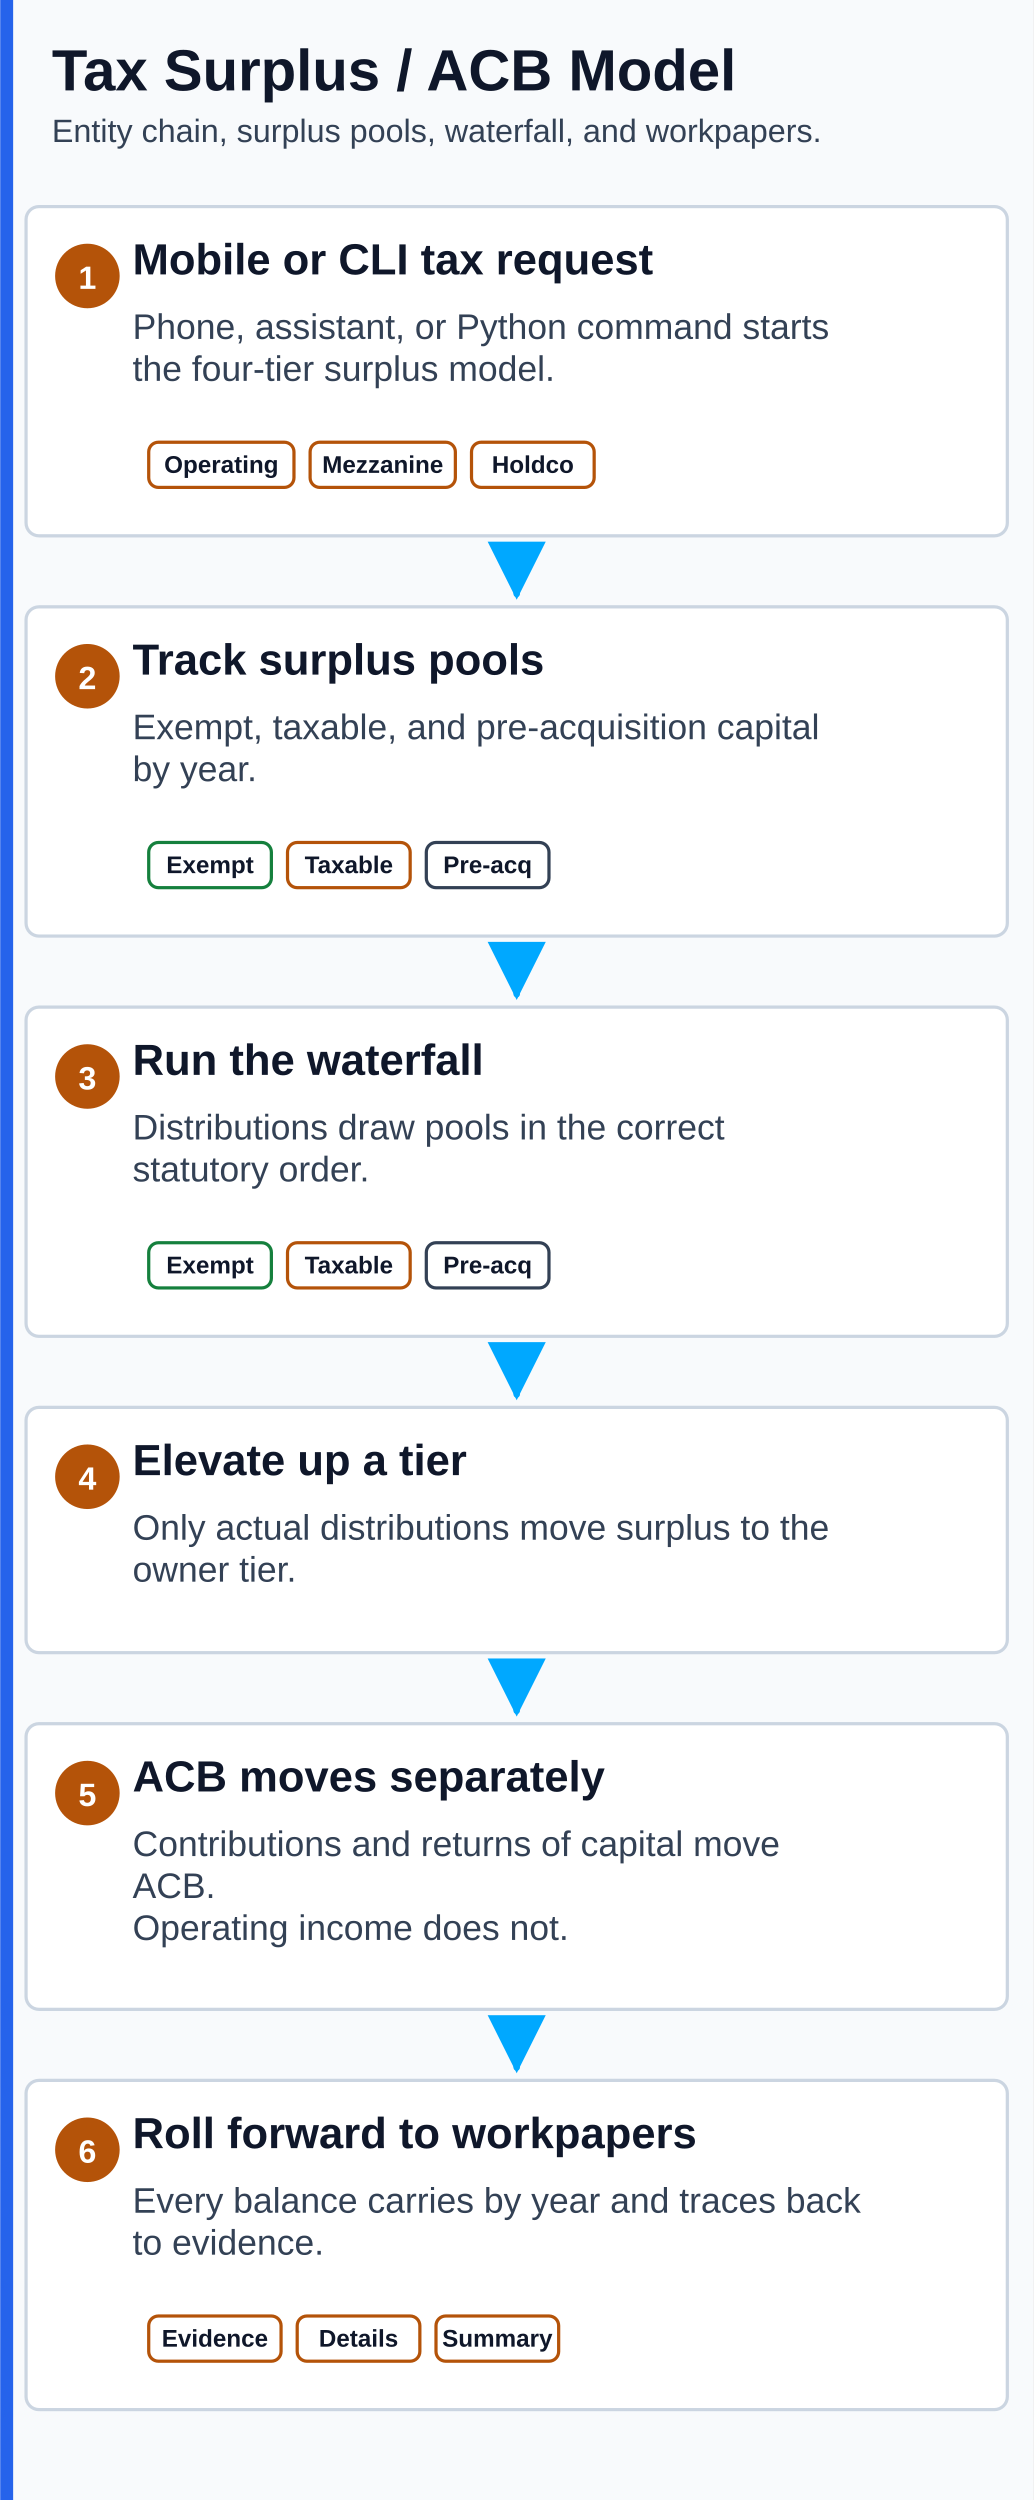
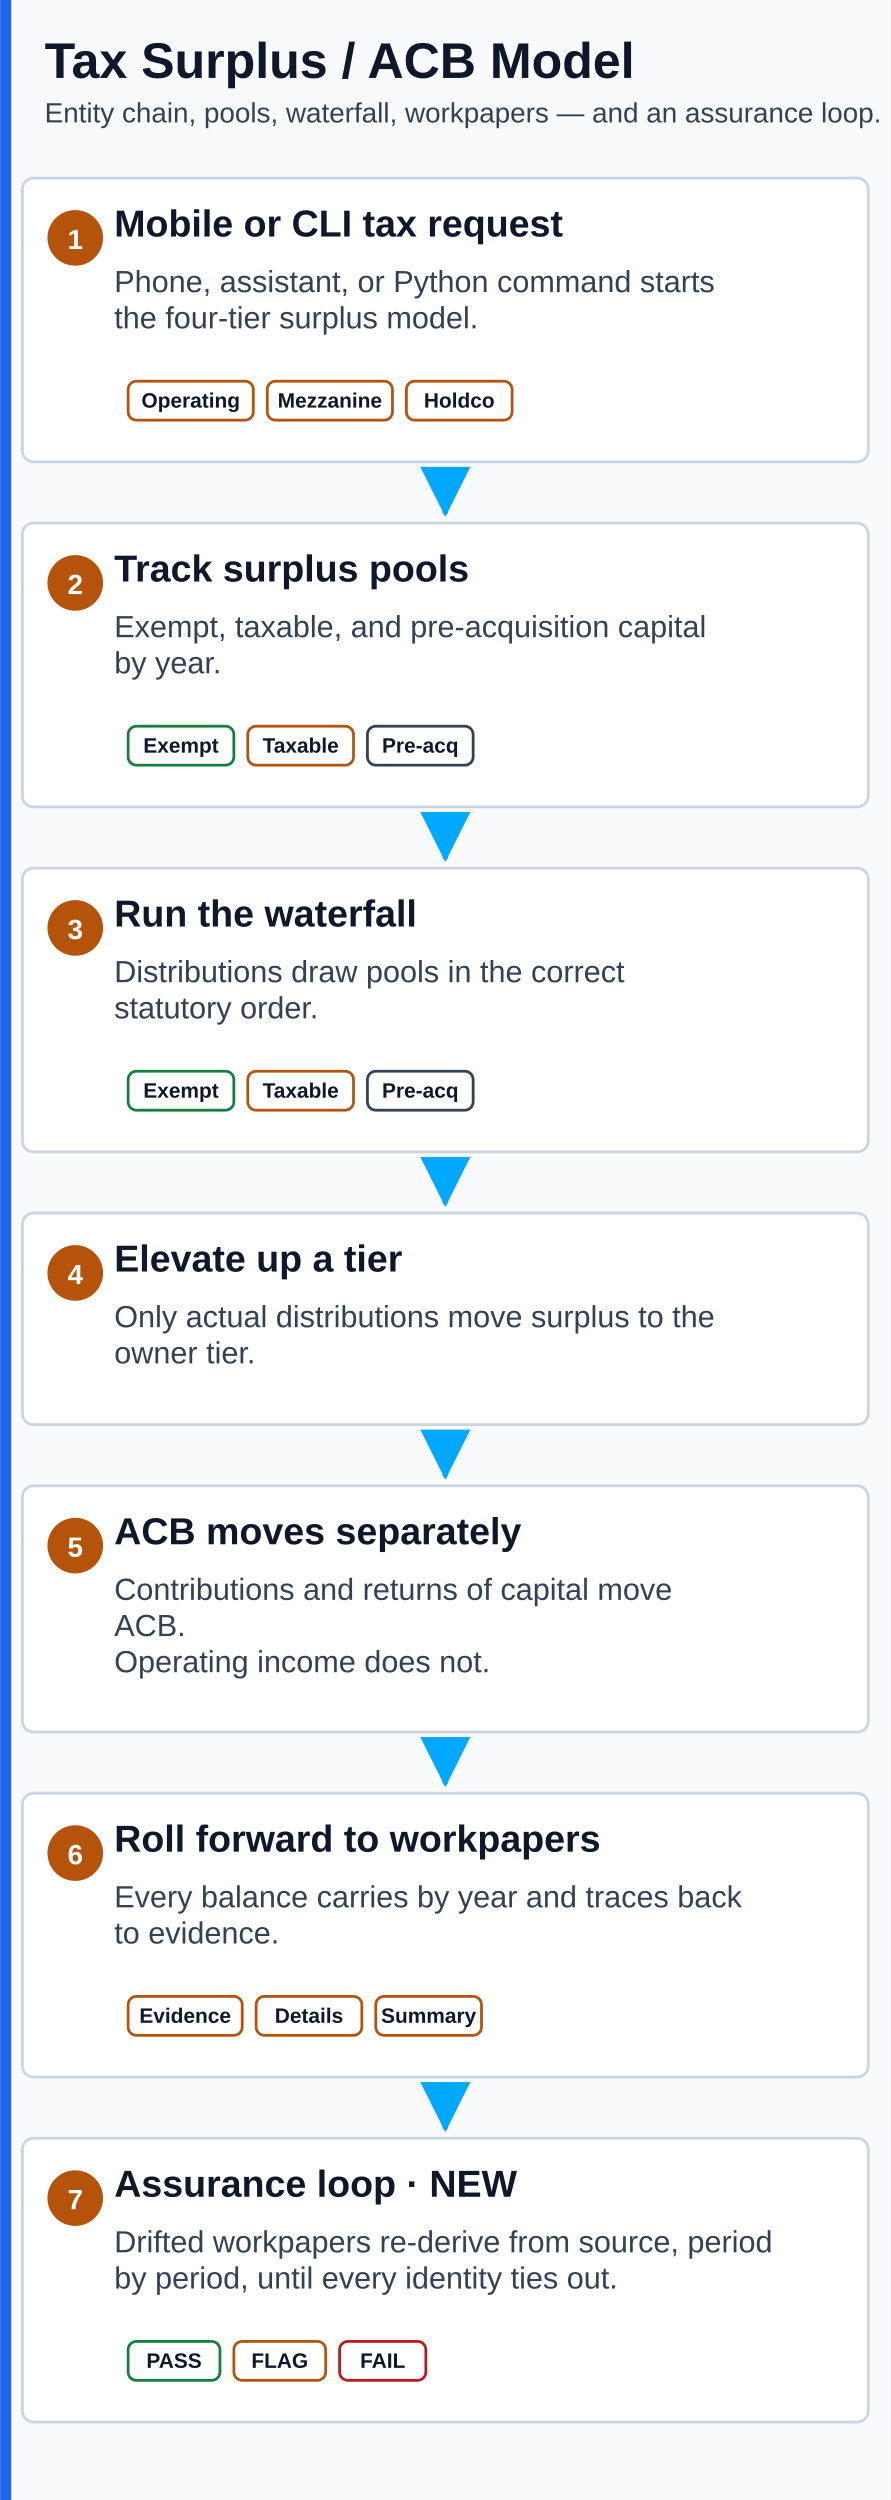
- <svg xmlns="http://www.w3.org/2000/svg" viewBox="0 0 640 1549" width="1300" height="3145" role="img" aria-label="Tax Surplus / ACB Model" text-rendering="geometricPrecision" shape-rendering="geometricPrecision">
+ <svg xmlns="http://www.w3.org/2000/svg" viewBox="0 0 640 1797" width="1300" height="3649" role="img" aria-label="Tax Surplus / ACB Model" text-rendering="geometricPrecision" shape-rendering="geometricPrecision">
  <defs>
    <filter id="green-explode" x="-35%" y="-55%" width="170%" height="210%">
      <feGaussianBlur stdDeviation="5.2" result="greenBlur" />
      <feColorMatrix in="greenBlur" type="matrix" values="0 0 0 0 0 0 0 0 0 1 0 0 0 0 0.34 0 0 0 1 0" result="greenGlow" />
      <feMerge>
        <feMergeNode in="greenGlow" />
        <feMergeNode in="SourceGraphic" />
      </feMerge>
    </filter>
    <linearGradient id="diamond-blue" x1="0" x2="1" y1="0" y2="0">
      <stop offset="0" stop-color="#006dff" />
      <stop offset="0.42" stop-color="#eefcff" />
      <stop offset="0.68" stop-color="#ffffff" />
      <stop offset="1" stop-color="#00e5ff" />
    </linearGradient>
    <filter id="diamond-glow" x="-95%" y="-95%" width="290%" height="290%">
      <feGaussianBlur stdDeviation="4.8" result="blur" />
      <feColorMatrix in="blur" type="matrix" values="0 0 0 0 0 0 0 0 0 0.78 0 0 0 0 1 0 0 0 1 0" result="blueBlur" />
      <feMerge>
        <feMergeNode in="blueBlur" />
        <feMergeNode in="SourceGraphic" />
      </feMerge>
    </filter>
    <marker id="arrow-2563eb" viewBox="0 0 10 10" refX="9" refY="5" markerWidth="9" markerHeight="9" orient="auto">
      <path d="M0,0 L10,5 L0,10 Z" fill="#00a8ff" />
    </marker>
    <marker id="arrow-0891b2" viewBox="0 0 10 10" refX="9" refY="5" markerWidth="9" markerHeight="9" orient="auto">
      <path d="M0,0 L10,5 L0,10 Z" fill="#00a8ff" />
    </marker>
    <marker id="arrow-15803d" viewBox="0 0 10 10" refX="9" refY="5" markerWidth="9" markerHeight="9" orient="auto">
      <path d="M0,0 L10,5 L0,10 Z" fill="#00a8ff" />
    </marker>
    <marker id="arrow-b45309" viewBox="0 0 10 10" refX="9" refY="5" markerWidth="9" markerHeight="9" orient="auto">
      <path d="M0,0 L10,5 L0,10 Z" fill="#00a8ff" />
    </marker>
    <marker id="arrow-6d28d9" viewBox="0 0 10 10" refX="9" refY="5" markerWidth="9" markerHeight="9" orient="auto">
      <path d="M0,0 L10,5 L0,10 Z" fill="#00a8ff" />
    </marker>
    <style>
  .t { font-family: 'Segoe UI', Arial, sans-serif; }
  .title { font-size: 36px; font-weight: 850; fill: #0f172a; }
  .subtitle { font-size: 20px; fill: #334155; }
  .step-title { font-size: 27px; font-weight: 820; fill: #0f172a; }
  .body { font-size: 22px; fill: #334155; }
  .small { font-size: 18px; fill: #475569; }
  .chip { font-size: 15px; font-weight: 780; fill: #0f172a; }
  .num { font-size: 20px; font-weight: 900; fill: #ffffff; }
  .metric { font-size: 42px; font-weight: 900; fill: #0f172a; }

  @keyframes flowCardPulse {
    0%, 100% { fill: #ffffff; fill-opacity: 1; stroke-width: 2; filter: none; transform: scale(1); }
    4% { fill: #dcfce7; fill-opacity: .92; stroke: #22c55e; stroke-width: 4; filter: url(#green-explode); transform: scale(1.004); }
    8% { fill: #39ff88; fill-opacity: .62; stroke: #00ff66; stroke-width: 6; filter: url(#green-explode); transform: scale(1.012); }
    12% { fill: #bbf7d0; fill-opacity: .82; stroke: #00d45a; stroke-width: 4; filter: url(#green-explode); transform: scale(1.004); }
    18% { fill: #ffffff; fill-opacity: 1; stroke-width: 2; filter: none; transform: scale(1); }
  }
  @keyframes chipPulse {
    0%, 100% { fill: #ffffff; fill-opacity: 1; filter: none; transform: scale(1); }
    5% { fill: #dcfce7; fill-opacity: .95; stroke: #22c55e; filter: url(#green-explode); transform: scale(1.01); }
    9% { fill: #39ff88; fill-opacity: .76; stroke: #00ff66; filter: url(#green-explode); transform: scale(1.035); }
    15% { fill: #ffffff; fill-opacity: 1; filter: none; transform: scale(1); }
  }
  @keyframes traceFlow {
    to { stroke-dashoffset: -52; }
  }
  .flow-trace { stroke: #00a8ff; stroke-width: 10; stroke-linecap: round; stroke-dasharray: 20 36; opacity: .9; animation: traceFlow 4.4s linear infinite; filter: url(#diamond-glow); }
  .flow-diamond { filter: url(#diamond-glow); }
  .trace-1 { animation-delay: 0s; }
  .trace-2 { animation-delay: 1.1s; }
  .trace-3 { animation-delay: 2.2s; }
  .trace-4 { animation-delay: 3.3s; }
  .trace-5 { animation-delay: 4.4s; }
  .trace-6 { animation-delay: 5.5s; }
  .flow-card { transform-box: fill-box; transform-origin: center; animation: flowCardPulse 10.8s ease-in-out infinite; }
  .chip-pill { transform-box: fill-box; transform-origin: center; animation: chipPulse 10.8s ease-in-out infinite; }
  .flow-card-1, .chip-step-1 { animation-delay: 0s; }
  .flow-card-2, .chip-step-2 { animation-delay: 1.35s; }
  .flow-card-3, .chip-step-3 { animation-delay: 2.7s; }
  .flow-card-4, .chip-step-4 { animation-delay: 4.05s; }
  .flow-card-5, .chip-step-5 { animation-delay: 5.4s; }
  .flow-card-6, .chip-step-6 { animation-delay: 6.75s; }
+   .flow-card-7, .chip-step-7 { animation-delay: 8.1s; }
  .flow-particle { pointer-events: none; }
  .green-burst { pointer-events: none; }
  @media (prefers-reduced-motion: reduce) {
    .flow-card, .chip-pill, .flow-trace, .data-beacon { animation: none; }
    .flow-particle, .flow-trace { display: none; }
    .green-burst { display: none; }
  }

</style>
  </defs>
-   <rect width="640" height="1549" rx="0" fill="#f8fafc" />
-   <rect x="0" y="0" width="8" height="1549" fill="#2563eb" />
+   <rect width="640" height="1797" rx="0" fill="#f8fafc" />
+   <rect x="0" y="0" width="8" height="1797" fill="#2563eb" />
  <text x="32" y="56" class="t title">Tax Surplus / ACB Model</text>
-   <text x="32" y="88" class="t subtitle" text-anchor="start">Entity chain, surplus pools, waterfall, and workpapers.</text>
+   <text x="32" y="88" class="t subtitle" text-anchor="start">Entity chain, pools, waterfall, workpapers — and an assurance loop.</text>
  <rect class="flow-card flow-card-1" x="16" y="128" width="608" height="204" rx="8" fill="#ffffff" stroke="#cbd5e1" stroke-width="2" />
  <rect class="green-burst green-burst-card-1" x="16" y="128" width="608" height="204" rx="8" fill="#39ff88" fill-opacity="0" stroke="#00ff66" stroke-opacity="0" stroke-width="0" filter="url(#green-explode)" pointer-events="none">
    <animate attributeName="fill-opacity" values="0;0;.86;.66;0;0" keyTimes="0;0.03;0.08;0.2;0.34;1" dur="10.8s" begin="0.0s" repeatCount="indefinite" />
    <animate attributeName="stroke-opacity" values="0;0;1;.82;0;0" keyTimes="0;0.03;0.08;0.2;0.34;1" dur="10.8s" begin="0.0s" repeatCount="indefinite" />
    <animate attributeName="stroke-width" values="0;0;8;5;0;0" keyTimes="0;0.03;0.08;0.2;0.34;1" dur="10.8s" begin="0.0s" repeatCount="indefinite" />
  </rect>
  <circle cx="54" cy="171" r="20" fill="#b45309" />
  <text x="54" y="179" class="t num" text-anchor="middle">1</text>
  <text x="82" y="170" class="t step-title" text-anchor="start">Mobile or CLI tax request</text>
  <text x="82" y="210" class="t body" text-anchor="start">Phone, assistant, or Python command starts</text>
  <text x="82" y="236" class="t body" text-anchor="start">the four-tier surplus model.</text>
  <rect class="chip-pill chip-step-1" x="92" y="274" width="90" height="28" rx="6" fill="#ffffff" stroke="#b45309" stroke-width="2" />
  <rect class="green-burst green-burst-chip-1" x="92" y="274" width="90" height="28" rx="6" fill="#39ff88" fill-opacity="0" stroke="#00ff66" stroke-opacity="0" stroke-width="0" filter="url(#green-explode)" pointer-events="none">
    <animate attributeName="fill-opacity" values="0;0;.9;.66;0;0" keyTimes="0;0.03;0.08;0.2;0.34;1" dur="10.8s" begin="0.0s" repeatCount="indefinite" />
    <animate attributeName="stroke-opacity" values="0;0;1;.82;0;0" keyTimes="0;0.03;0.08;0.2;0.34;1" dur="10.8s" begin="0.0s" repeatCount="indefinite" />
    <animate attributeName="stroke-width" values="0;0;4;5;0;0" keyTimes="0;0.03;0.08;0.2;0.34;1" dur="10.8s" begin="0.0s" repeatCount="indefinite" />
  </rect>
  <text x="137.0" y="293" class="t chip" text-anchor="middle">Operating</text>
  <rect class="chip-pill chip-step-1" x="192" y="274" width="90" height="28" rx="6" fill="#ffffff" stroke="#b45309" stroke-width="2" />
  <rect class="green-burst green-burst-chip-1" x="192" y="274" width="90" height="28" rx="6" fill="#39ff88" fill-opacity="0" stroke="#00ff66" stroke-opacity="0" stroke-width="0" filter="url(#green-explode)" pointer-events="none">
    <animate attributeName="fill-opacity" values="0;0;.9;.66;0;0" keyTimes="0;0.03;0.08;0.2;0.34;1" dur="10.8s" begin="0.0s" repeatCount="indefinite" />
    <animate attributeName="stroke-opacity" values="0;0;1;.82;0;0" keyTimes="0;0.03;0.08;0.2;0.34;1" dur="10.8s" begin="0.0s" repeatCount="indefinite" />
    <animate attributeName="stroke-width" values="0;0;4;5;0;0" keyTimes="0;0.03;0.08;0.2;0.34;1" dur="10.8s" begin="0.0s" repeatCount="indefinite" />
  </rect>
  <text x="237.0" y="293" class="t chip" text-anchor="middle">Mezzanine</text>
  <rect class="chip-pill chip-step-1" x="292" y="274" width="76" height="28" rx="6" fill="#ffffff" stroke="#b45309" stroke-width="2" />
  <rect class="green-burst green-burst-chip-1" x="292" y="274" width="76" height="28" rx="6" fill="#39ff88" fill-opacity="0" stroke="#00ff66" stroke-opacity="0" stroke-width="0" filter="url(#green-explode)" pointer-events="none">
    <animate attributeName="fill-opacity" values="0;0;.9;.66;0;0" keyTimes="0;0.03;0.08;0.2;0.34;1" dur="10.8s" begin="0.0s" repeatCount="indefinite" />
    <animate attributeName="stroke-opacity" values="0;0;1;.82;0;0" keyTimes="0;0.03;0.08;0.2;0.34;1" dur="10.8s" begin="0.0s" repeatCount="indefinite" />
    <animate attributeName="stroke-width" values="0;0;4;5;0;0" keyTimes="0;0.03;0.08;0.2;0.34;1" dur="10.8s" begin="0.0s" repeatCount="indefinite" />
  </rect>
  <text x="330.0" y="293" class="t chip" text-anchor="middle">Holdco</text>
  <rect class="flow-card flow-card-2" x="16" y="376" width="608" height="204" rx="8" fill="#ffffff" stroke="#cbd5e1" stroke-width="2" />
  <rect class="green-burst green-burst-card-2" x="16" y="376" width="608" height="204" rx="8" fill="#39ff88" fill-opacity="0" stroke="#00ff66" stroke-opacity="0" stroke-width="0" filter="url(#green-explode)" pointer-events="none">
    <animate attributeName="fill-opacity" values="0;0;.86;.66;0;0" keyTimes="0;0.03;0.08;0.2;0.34;1" dur="10.8s" begin="1.35s" repeatCount="indefinite" />
    <animate attributeName="stroke-opacity" values="0;0;1;.82;0;0" keyTimes="0;0.03;0.08;0.2;0.34;1" dur="10.8s" begin="1.35s" repeatCount="indefinite" />
    <animate attributeName="stroke-width" values="0;0;8;5;0;0" keyTimes="0;0.03;0.08;0.2;0.34;1" dur="10.8s" begin="1.35s" repeatCount="indefinite" />
  </rect>
  <circle cx="54" cy="419" r="20" fill="#b45309" />
  <text x="54" y="427" class="t num" text-anchor="middle">2</text>
  <text x="82" y="418" class="t step-title" text-anchor="start">Track surplus pools</text>
  <text x="82" y="458" class="t body" text-anchor="start">Exempt, taxable, and pre-acquisition capital</text>
  <text x="82" y="484" class="t body" text-anchor="start">by year.</text>
  <rect class="chip-pill chip-step-2" x="92" y="522" width="76" height="28" rx="6" fill="#ffffff" stroke="#15803d" stroke-width="2" />
  <rect class="green-burst green-burst-chip-2" x="92" y="522" width="76" height="28" rx="6" fill="#39ff88" fill-opacity="0" stroke="#00ff66" stroke-opacity="0" stroke-width="0" filter="url(#green-explode)" pointer-events="none">
    <animate attributeName="fill-opacity" values="0;0;.9;.66;0;0" keyTimes="0;0.03;0.08;0.2;0.34;1" dur="10.8s" begin="1.35s" repeatCount="indefinite" />
    <animate attributeName="stroke-opacity" values="0;0;1;.82;0;0" keyTimes="0;0.03;0.08;0.2;0.34;1" dur="10.8s" begin="1.35s" repeatCount="indefinite" />
    <animate attributeName="stroke-width" values="0;0;4;5;0;0" keyTimes="0;0.03;0.08;0.2;0.34;1" dur="10.8s" begin="1.35s" repeatCount="indefinite" />
  </rect>
  <text x="130.0" y="541" class="t chip" text-anchor="middle">Exempt</text>
  <rect class="chip-pill chip-step-2" x="178" y="522" width="76" height="28" rx="6" fill="#ffffff" stroke="#b45309" stroke-width="2" />
  <rect class="green-burst green-burst-chip-2" x="178" y="522" width="76" height="28" rx="6" fill="#39ff88" fill-opacity="0" stroke="#00ff66" stroke-opacity="0" stroke-width="0" filter="url(#green-explode)" pointer-events="none">
    <animate attributeName="fill-opacity" values="0;0;.9;.66;0;0" keyTimes="0;0.03;0.08;0.2;0.34;1" dur="10.8s" begin="1.35s" repeatCount="indefinite" />
    <animate attributeName="stroke-opacity" values="0;0;1;.82;0;0" keyTimes="0;0.03;0.08;0.2;0.34;1" dur="10.8s" begin="1.35s" repeatCount="indefinite" />
    <animate attributeName="stroke-width" values="0;0;4;5;0;0" keyTimes="0;0.03;0.08;0.2;0.34;1" dur="10.8s" begin="1.35s" repeatCount="indefinite" />
  </rect>
  <text x="216.0" y="541" class="t chip" text-anchor="middle">Taxable</text>
  <rect class="chip-pill chip-step-2" x="264" y="522" width="76" height="28" rx="6" fill="#ffffff" stroke="#334155" stroke-width="2" />
  <rect class="green-burst green-burst-chip-2" x="264" y="522" width="76" height="28" rx="6" fill="#39ff88" fill-opacity="0" stroke="#00ff66" stroke-opacity="0" stroke-width="0" filter="url(#green-explode)" pointer-events="none">
    <animate attributeName="fill-opacity" values="0;0;.9;.66;0;0" keyTimes="0;0.03;0.08;0.2;0.34;1" dur="10.8s" begin="1.35s" repeatCount="indefinite" />
    <animate attributeName="stroke-opacity" values="0;0;1;.82;0;0" keyTimes="0;0.03;0.08;0.2;0.34;1" dur="10.8s" begin="1.35s" repeatCount="indefinite" />
    <animate attributeName="stroke-width" values="0;0;4;5;0;0" keyTimes="0;0.03;0.08;0.2;0.34;1" dur="10.8s" begin="1.35s" repeatCount="indefinite" />
  </rect>
  <text x="302.0" y="541" class="t chip" text-anchor="middle">Pre-acq</text>
  <rect class="flow-card flow-card-3" x="16" y="624" width="608" height="204" rx="8" fill="#ffffff" stroke="#cbd5e1" stroke-width="2" />
  <rect class="green-burst green-burst-card-3" x="16" y="624" width="608" height="204" rx="8" fill="#39ff88" fill-opacity="0" stroke="#00ff66" stroke-opacity="0" stroke-width="0" filter="url(#green-explode)" pointer-events="none">
    <animate attributeName="fill-opacity" values="0;0;.86;.66;0;0" keyTimes="0;0.03;0.08;0.2;0.34;1" dur="10.8s" begin="2.7s" repeatCount="indefinite" />
    <animate attributeName="stroke-opacity" values="0;0;1;.82;0;0" keyTimes="0;0.03;0.08;0.2;0.34;1" dur="10.8s" begin="2.7s" repeatCount="indefinite" />
    <animate attributeName="stroke-width" values="0;0;8;5;0;0" keyTimes="0;0.03;0.08;0.2;0.34;1" dur="10.8s" begin="2.7s" repeatCount="indefinite" />
  </rect>
  <circle cx="54" cy="667" r="20" fill="#b45309" />
  <text x="54" y="675" class="t num" text-anchor="middle">3</text>
  <text x="82" y="666" class="t step-title" text-anchor="start">Run the waterfall</text>
  <text x="82" y="706" class="t body" text-anchor="start">Distributions draw pools in the correct</text>
  <text x="82" y="732" class="t body" text-anchor="start">statutory order.</text>
  <rect class="chip-pill chip-step-3" x="92" y="770" width="76" height="28" rx="6" fill="#ffffff" stroke="#15803d" stroke-width="2" />
  <rect class="green-burst green-burst-chip-3" x="92" y="770" width="76" height="28" rx="6" fill="#39ff88" fill-opacity="0" stroke="#00ff66" stroke-opacity="0" stroke-width="0" filter="url(#green-explode)" pointer-events="none">
    <animate attributeName="fill-opacity" values="0;0;.9;.66;0;0" keyTimes="0;0.03;0.08;0.2;0.34;1" dur="10.8s" begin="2.7s" repeatCount="indefinite" />
    <animate attributeName="stroke-opacity" values="0;0;1;.82;0;0" keyTimes="0;0.03;0.08;0.2;0.34;1" dur="10.8s" begin="2.7s" repeatCount="indefinite" />
    <animate attributeName="stroke-width" values="0;0;4;5;0;0" keyTimes="0;0.03;0.08;0.2;0.34;1" dur="10.8s" begin="2.7s" repeatCount="indefinite" />
  </rect>
  <text x="130.0" y="789" class="t chip" text-anchor="middle">Exempt</text>
  <rect class="chip-pill chip-step-3" x="178" y="770" width="76" height="28" rx="6" fill="#ffffff" stroke="#b45309" stroke-width="2" />
  <rect class="green-burst green-burst-chip-3" x="178" y="770" width="76" height="28" rx="6" fill="#39ff88" fill-opacity="0" stroke="#00ff66" stroke-opacity="0" stroke-width="0" filter="url(#green-explode)" pointer-events="none">
    <animate attributeName="fill-opacity" values="0;0;.9;.66;0;0" keyTimes="0;0.03;0.08;0.2;0.34;1" dur="10.8s" begin="2.7s" repeatCount="indefinite" />
    <animate attributeName="stroke-opacity" values="0;0;1;.82;0;0" keyTimes="0;0.03;0.08;0.2;0.34;1" dur="10.8s" begin="2.7s" repeatCount="indefinite" />
    <animate attributeName="stroke-width" values="0;0;4;5;0;0" keyTimes="0;0.03;0.08;0.2;0.34;1" dur="10.8s" begin="2.7s" repeatCount="indefinite" />
  </rect>
  <text x="216.0" y="789" class="t chip" text-anchor="middle">Taxable</text>
  <rect class="chip-pill chip-step-3" x="264" y="770" width="76" height="28" rx="6" fill="#ffffff" stroke="#334155" stroke-width="2" />
  <rect class="green-burst green-burst-chip-3" x="264" y="770" width="76" height="28" rx="6" fill="#39ff88" fill-opacity="0" stroke="#00ff66" stroke-opacity="0" stroke-width="0" filter="url(#green-explode)" pointer-events="none">
    <animate attributeName="fill-opacity" values="0;0;.9;.66;0;0" keyTimes="0;0.03;0.08;0.2;0.34;1" dur="10.8s" begin="2.7s" repeatCount="indefinite" />
    <animate attributeName="stroke-opacity" values="0;0;1;.82;0;0" keyTimes="0;0.03;0.08;0.2;0.34;1" dur="10.8s" begin="2.7s" repeatCount="indefinite" />
    <animate attributeName="stroke-width" values="0;0;4;5;0;0" keyTimes="0;0.03;0.08;0.2;0.34;1" dur="10.8s" begin="2.7s" repeatCount="indefinite" />
  </rect>
  <text x="302.0" y="789" class="t chip" text-anchor="middle">Pre-acq</text>
  <rect class="flow-card flow-card-4" x="16" y="872" width="608" height="152" rx="8" fill="#ffffff" stroke="#cbd5e1" stroke-width="2" />
  <rect class="green-burst green-burst-card-4" x="16" y="872" width="608" height="152" rx="8" fill="#39ff88" fill-opacity="0" stroke="#00ff66" stroke-opacity="0" stroke-width="0" filter="url(#green-explode)" pointer-events="none">
    <animate attributeName="fill-opacity" values="0;0;.86;.66;0;0" keyTimes="0;0.03;0.08;0.2;0.34;1" dur="10.8s" begin="4.05s" repeatCount="indefinite" />
    <animate attributeName="stroke-opacity" values="0;0;1;.82;0;0" keyTimes="0;0.03;0.08;0.2;0.34;1" dur="10.8s" begin="4.05s" repeatCount="indefinite" />
    <animate attributeName="stroke-width" values="0;0;8;5;0;0" keyTimes="0;0.03;0.08;0.2;0.34;1" dur="10.8s" begin="4.05s" repeatCount="indefinite" />
  </rect>
  <circle cx="54" cy="915" r="20" fill="#b45309" />
  <text x="54" y="923" class="t num" text-anchor="middle">4</text>
  <text x="82" y="914" class="t step-title" text-anchor="start">Elevate up a tier</text>
  <text x="82" y="954" class="t body" text-anchor="start">Only actual distributions move surplus to the</text>
  <text x="82" y="980" class="t body" text-anchor="start">owner tier.</text>
  <rect class="flow-card flow-card-5" x="16" y="1068" width="608" height="177" rx="8" fill="#ffffff" stroke="#cbd5e1" stroke-width="2" />
  <rect class="green-burst green-burst-card-5" x="16" y="1068" width="608" height="177" rx="8" fill="#39ff88" fill-opacity="0" stroke="#00ff66" stroke-opacity="0" stroke-width="0" filter="url(#green-explode)" pointer-events="none">
    <animate attributeName="fill-opacity" values="0;0;.86;.66;0;0" keyTimes="0;0.03;0.08;0.2;0.34;1" dur="10.8s" begin="5.4s" repeatCount="indefinite" />
    <animate attributeName="stroke-opacity" values="0;0;1;.82;0;0" keyTimes="0;0.03;0.08;0.2;0.34;1" dur="10.8s" begin="5.4s" repeatCount="indefinite" />
    <animate attributeName="stroke-width" values="0;0;8;5;0;0" keyTimes="0;0.03;0.08;0.2;0.34;1" dur="10.8s" begin="5.4s" repeatCount="indefinite" />
  </rect>
  <circle cx="54" cy="1111" r="20" fill="#b45309" />
  <text x="54" y="1119" class="t num" text-anchor="middle">5</text>
  <text x="82" y="1110" class="t step-title" text-anchor="start">ACB moves separately</text>
  <text x="82" y="1150" class="t body" text-anchor="start">Contributions and returns of capital move</text>
  <text x="82" y="1176" class="t body" text-anchor="start">ACB.</text>
  <text x="82" y="1202" class="t body" text-anchor="start">Operating income does not.</text>
  <rect class="flow-card flow-card-6" x="16" y="1289" width="608" height="204" rx="8" fill="#ffffff" stroke="#cbd5e1" stroke-width="2" />
  <rect class="green-burst green-burst-card-6" x="16" y="1289" width="608" height="204" rx="8" fill="#39ff88" fill-opacity="0" stroke="#00ff66" stroke-opacity="0" stroke-width="0" filter="url(#green-explode)" pointer-events="none">
    <animate attributeName="fill-opacity" values="0;0;.86;.66;0;0" keyTimes="0;0.03;0.08;0.2;0.34;1" dur="10.8s" begin="6.75s" repeatCount="indefinite" />
    <animate attributeName="stroke-opacity" values="0;0;1;.82;0;0" keyTimes="0;0.03;0.08;0.2;0.34;1" dur="10.8s" begin="6.75s" repeatCount="indefinite" />
    <animate attributeName="stroke-width" values="0;0;8;5;0;0" keyTimes="0;0.03;0.08;0.2;0.34;1" dur="10.8s" begin="6.75s" repeatCount="indefinite" />
  </rect>
  <circle cx="54" cy="1332" r="20" fill="#b45309" />
  <text x="54" y="1340" class="t num" text-anchor="middle">6</text>
  <text x="82" y="1331" class="t step-title" text-anchor="start">Roll forward to workpapers</text>
  <text x="82" y="1371" class="t body" text-anchor="start">Every balance carries by year and traces back</text>
  <text x="82" y="1397" class="t body" text-anchor="start">to evidence.</text>
  <rect class="chip-pill chip-step-6" x="92" y="1435" width="82" height="28" rx="6" fill="#ffffff" stroke="#b45309" stroke-width="2" />
  <rect class="green-burst green-burst-chip-6" x="92" y="1435" width="82" height="28" rx="6" fill="#39ff88" fill-opacity="0" stroke="#00ff66" stroke-opacity="0" stroke-width="0" filter="url(#green-explode)" pointer-events="none">
    <animate attributeName="fill-opacity" values="0;0;.9;.66;0;0" keyTimes="0;0.03;0.08;0.2;0.34;1" dur="10.8s" begin="6.75s" repeatCount="indefinite" />
    <animate attributeName="stroke-opacity" values="0;0;1;.82;0;0" keyTimes="0;0.03;0.08;0.2;0.34;1" dur="10.8s" begin="6.75s" repeatCount="indefinite" />
    <animate attributeName="stroke-width" values="0;0;4;5;0;0" keyTimes="0;0.03;0.08;0.2;0.34;1" dur="10.8s" begin="6.75s" repeatCount="indefinite" />
  </rect>
  <text x="133.0" y="1454" class="t chip" text-anchor="middle">Evidence</text>
  <rect class="chip-pill chip-step-6" x="184" y="1435" width="76" height="28" rx="6" fill="#ffffff" stroke="#b45309" stroke-width="2" />
  <rect class="green-burst green-burst-chip-6" x="184" y="1435" width="76" height="28" rx="6" fill="#39ff88" fill-opacity="0" stroke="#00ff66" stroke-opacity="0" stroke-width="0" filter="url(#green-explode)" pointer-events="none">
    <animate attributeName="fill-opacity" values="0;0;.9;.66;0;0" keyTimes="0;0.03;0.08;0.2;0.34;1" dur="10.8s" begin="6.75s" repeatCount="indefinite" />
    <animate attributeName="stroke-opacity" values="0;0;1;.82;0;0" keyTimes="0;0.03;0.08;0.2;0.34;1" dur="10.8s" begin="6.75s" repeatCount="indefinite" />
    <animate attributeName="stroke-width" values="0;0;4;5;0;0" keyTimes="0;0.03;0.08;0.2;0.34;1" dur="10.8s" begin="6.75s" repeatCount="indefinite" />
  </rect>
  <text x="222.0" y="1454" class="t chip" text-anchor="middle">Details</text>
  <rect class="chip-pill chip-step-6" x="270" y="1435" width="76" height="28" rx="6" fill="#ffffff" stroke="#b45309" stroke-width="2" />
  <rect class="green-burst green-burst-chip-6" x="270" y="1435" width="76" height="28" rx="6" fill="#39ff88" fill-opacity="0" stroke="#00ff66" stroke-opacity="0" stroke-width="0" filter="url(#green-explode)" pointer-events="none">
    <animate attributeName="fill-opacity" values="0;0;.9;.66;0;0" keyTimes="0;0.03;0.08;0.2;0.34;1" dur="10.8s" begin="6.75s" repeatCount="indefinite" />
    <animate attributeName="stroke-opacity" values="0;0;1;.82;0;0" keyTimes="0;0.03;0.08;0.2;0.34;1" dur="10.8s" begin="6.75s" repeatCount="indefinite" />
    <animate attributeName="stroke-width" values="0;0;4;5;0;0" keyTimes="0;0.03;0.08;0.2;0.34;1" dur="10.8s" begin="6.75s" repeatCount="indefinite" />
  </rect>
  <text x="308.0" y="1454" class="t chip" text-anchor="middle">Summary</text>
  <line class="flow-trace trace-1" x1="320" y1="340" x2="320" y2="368" />
  <line x1="320" y1="340" x2="320" y2="368" stroke="#00a8ff" stroke-width="4" stroke-linecap="round" marker-end="url(#arrow-b45309)" />
  <g class="flow-particle flow-particle-1" opacity="0">
    <polygon class="flow-diamond" points="0,-9 9,0 0,9 -9,0" fill="url(#diamond-blue)" stroke="#ffffff" stroke-width="1.8" />
    <circle r="2.2" fill="#ffffff" />
    <animateMotion dur="10.8s" begin="0.0s" repeatCount="indefinite" path="M320,340 L320,368" />
    <animate attributeName="opacity" values="0;0;1;1;0;0" keyTimes="0;0.03;0.08;0.16;0.22;1" dur="10.8s" begin="0.0s" repeatCount="indefinite" />
  </g>
  <line class="flow-trace trace-2" x1="320" y1="588" x2="320" y2="616" />
  <line x1="320" y1="588" x2="320" y2="616" stroke="#00a8ff" stroke-width="4" stroke-linecap="round" marker-end="url(#arrow-b45309)" />
  <g class="flow-particle flow-particle-2" opacity="0">
    <polygon class="flow-diamond" points="0,-9 9,0 0,9 -9,0" fill="url(#diamond-blue)" stroke="#ffffff" stroke-width="1.8" />
    <circle r="2.2" fill="#ffffff" />
    <animateMotion dur="10.8s" begin="1.35s" repeatCount="indefinite" path="M320,588 L320,616" />
    <animate attributeName="opacity" values="0;0;1;1;0;0" keyTimes="0;0.03;0.08;0.16;0.22;1" dur="10.8s" begin="1.35s" repeatCount="indefinite" />
  </g>
  <line class="flow-trace trace-3" x1="320" y1="836" x2="320" y2="864" />
  <line x1="320" y1="836" x2="320" y2="864" stroke="#00a8ff" stroke-width="4" stroke-linecap="round" marker-end="url(#arrow-b45309)" />
  <g class="flow-particle flow-particle-3" opacity="0">
    <polygon class="flow-diamond" points="0,-9 9,0 0,9 -9,0" fill="url(#diamond-blue)" stroke="#ffffff" stroke-width="1.8" />
    <circle r="2.2" fill="#ffffff" />
    <animateMotion dur="10.8s" begin="2.7s" repeatCount="indefinite" path="M320,836 L320,864" />
    <animate attributeName="opacity" values="0;0;1;1;0;0" keyTimes="0;0.03;0.08;0.16;0.22;1" dur="10.8s" begin="2.7s" repeatCount="indefinite" />
  </g>
  <line class="flow-trace trace-4" x1="320" y1="1032" x2="320" y2="1060" />
  <line x1="320" y1="1032" x2="320" y2="1060" stroke="#00a8ff" stroke-width="4" stroke-linecap="round" marker-end="url(#arrow-b45309)" />
  <g class="flow-particle flow-particle-4" opacity="0">
    <polygon class="flow-diamond" points="0,-9 9,0 0,9 -9,0" fill="url(#diamond-blue)" stroke="#ffffff" stroke-width="1.8" />
    <circle r="2.2" fill="#ffffff" />
    <animateMotion dur="10.8s" begin="4.05s" repeatCount="indefinite" path="M320,1032 L320,1060" />
    <animate attributeName="opacity" values="0;0;1;1;0;0" keyTimes="0;0.03;0.08;0.16;0.22;1" dur="10.8s" begin="4.05s" repeatCount="indefinite" />
  </g>
  <line class="flow-trace trace-5" x1="320" y1="1253" x2="320" y2="1281" />
  <line x1="320" y1="1253" x2="320" y2="1281" stroke="#00a8ff" stroke-width="4" stroke-linecap="round" marker-end="url(#arrow-b45309)" />
  <g class="flow-particle flow-particle-5" opacity="0">
    <polygon class="flow-diamond" points="0,-9 9,0 0,9 -9,0" fill="url(#diamond-blue)" stroke="#ffffff" stroke-width="1.8" />
    <circle r="2.2" fill="#ffffff" />
    <animateMotion dur="10.8s" begin="5.4s" repeatCount="indefinite" path="M320,1253 L320,1281" />
    <animate attributeName="opacity" values="0;0;1;1;0;0" keyTimes="0;0.03;0.08;0.16;0.22;1" dur="10.8s" begin="5.4s" repeatCount="indefinite" />
  </g>
+   <line class="flow-trace trace-6" x1="320" y1="1501" x2="320" y2="1529" />
+   <line x1="320" y1="1501" x2="320" y2="1529" stroke="#00a8ff" stroke-width="4" stroke-linecap="round" marker-end="url(#arrow-2563eb)" />
+   <g class="flow-particle" opacity="0">
+     <polygon class="flow-diamond" points="0,-9 9,0 0,9 -9,0" fill="url(#diamond-blue)" stroke="#ffffff" stroke-width="1.8" />
+     <circle r="2.2" fill="#ffffff" />
+     <animateMotion dur="10.8s" begin="6.75s" repeatCount="indefinite" path="M320,1501 L320,1529" />
+     <animate attributeName="opacity" values="0;0;1;1;0;0" keyTimes="0;0.03;0.08;0.16;0.22;1" dur="10.8s" begin="6.75s" repeatCount="indefinite" />
+   </g>
+   <rect class="flow-card flow-card-7" x="16" y="1537" width="608" height="204" rx="8" fill="#ffffff" stroke="#cbd5e1" stroke-width="2" />
+   <rect class="green-burst" x="16" y="1537" width="608" height="204" rx="8" fill="#39ff88" fill-opacity="0" stroke="#00ff66" stroke-opacity="0" stroke-width="0" filter="url(#green-explode)" pointer-events="none">
+     <animate attributeName="fill-opacity" values="0;0;.86;.66;0;0" keyTimes="0;0.03;0.08;0.2;0.34;1" dur="10.8s" begin="8.1s" repeatCount="indefinite" />
+     <animate attributeName="stroke-opacity" values="0;0;1;.82;0;0" keyTimes="0;0.03;0.08;0.2;0.34;1" dur="10.8s" begin="8.1s" repeatCount="indefinite" />
+     <animate attributeName="stroke-width" values="0;0;8;5;0;0" keyTimes="0;0.03;0.08;0.2;0.34;1" dur="10.8s" begin="8.1s" repeatCount="indefinite" />
+   </rect>
+   <circle cx="54" cy="1580" r="20" fill="#b45309" />
+   <text x="54" y="1588" class="t num" text-anchor="middle">7</text>
+   <text x="82" y="1579" class="t step-title" text-anchor="start">Assurance loop  ·  NEW</text>
+   <text x="82" y="1619" class="t body" text-anchor="start">Drifted workpapers re-derive from source, period</text>
+   <text x="82" y="1645" class="t body" text-anchor="start">by period, until every identity ties out.</text>
+   <rect class="chip-pill chip-step-7" x="92" y="1683" width="66" height="28" rx="6" fill="#ffffff" stroke="#15803d" stroke-width="2" />
+   <rect class="green-burst" x="92" y="1683" width="66" height="28" rx="6" fill="#39ff88" fill-opacity="0" stroke="#00ff66" stroke-opacity="0" stroke-width="0" filter="url(#green-explode)" pointer-events="none">
+     <animate attributeName="fill-opacity" values="0;0;.9;.66;0;0" keyTimes="0;0.03;0.08;0.2;0.34;1" dur="10.8s" begin="8.1s" repeatCount="indefinite" />
+     <animate attributeName="stroke-opacity" values="0;0;1;.82;0;0" keyTimes="0;0.03;0.08;0.2;0.34;1" dur="10.8s" begin="8.1s" repeatCount="indefinite" />
+     <animate attributeName="stroke-width" values="0;0;4;5;0;0" keyTimes="0;0.03;0.08;0.2;0.34;1" dur="10.8s" begin="8.1s" repeatCount="indefinite" />
+   </rect>
+   <text x="125.0" y="1702" class="t chip" text-anchor="middle">PASS</text>
+   <rect class="chip-pill chip-step-7" x="168" y="1683" width="66" height="28" rx="6" fill="#ffffff" stroke="#b45309" stroke-width="2" />
+   <rect class="green-burst" x="168" y="1683" width="66" height="28" rx="6" fill="#39ff88" fill-opacity="0" stroke="#00ff66" stroke-opacity="0" stroke-width="0" filter="url(#green-explode)" pointer-events="none">
+     <animate attributeName="fill-opacity" values="0;0;.9;.66;0;0" keyTimes="0;0.03;0.08;0.2;0.34;1" dur="10.8s" begin="8.1s" repeatCount="indefinite" />
+     <animate attributeName="stroke-opacity" values="0;0;1;.82;0;0" keyTimes="0;0.03;0.08;0.2;0.34;1" dur="10.8s" begin="8.1s" repeatCount="indefinite" />
+     <animate attributeName="stroke-width" values="0;0;4;5;0;0" keyTimes="0;0.03;0.08;0.2;0.34;1" dur="10.8s" begin="8.1s" repeatCount="indefinite" />
+   </rect>
+   <text x="201.0" y="1702" class="t chip" text-anchor="middle">FLAG</text>
+   <rect class="chip-pill chip-step-7" x="244" y="1683" width="62" height="28" rx="6" fill="#ffffff" stroke="#b91c1c" stroke-width="2" />
+   <rect class="green-burst" x="244" y="1683" width="62" height="28" rx="6" fill="#39ff88" fill-opacity="0" stroke="#00ff66" stroke-opacity="0" stroke-width="0" filter="url(#green-explode)" pointer-events="none">
+     <animate attributeName="fill-opacity" values="0;0;.9;.66;0;0" keyTimes="0;0.03;0.08;0.2;0.34;1" dur="10.8s" begin="8.1s" repeatCount="indefinite" />
+     <animate attributeName="stroke-opacity" values="0;0;1;.82;0;0" keyTimes="0;0.03;0.08;0.2;0.34;1" dur="10.8s" begin="8.1s" repeatCount="indefinite" />
+     <animate attributeName="stroke-width" values="0;0;4;5;0;0" keyTimes="0;0.03;0.08;0.2;0.34;1" dur="10.8s" begin="8.1s" repeatCount="indefinite" />
+   </rect>
+   <text x="275.0" y="1702" class="t chip" text-anchor="middle">FAIL</text>
</svg>
